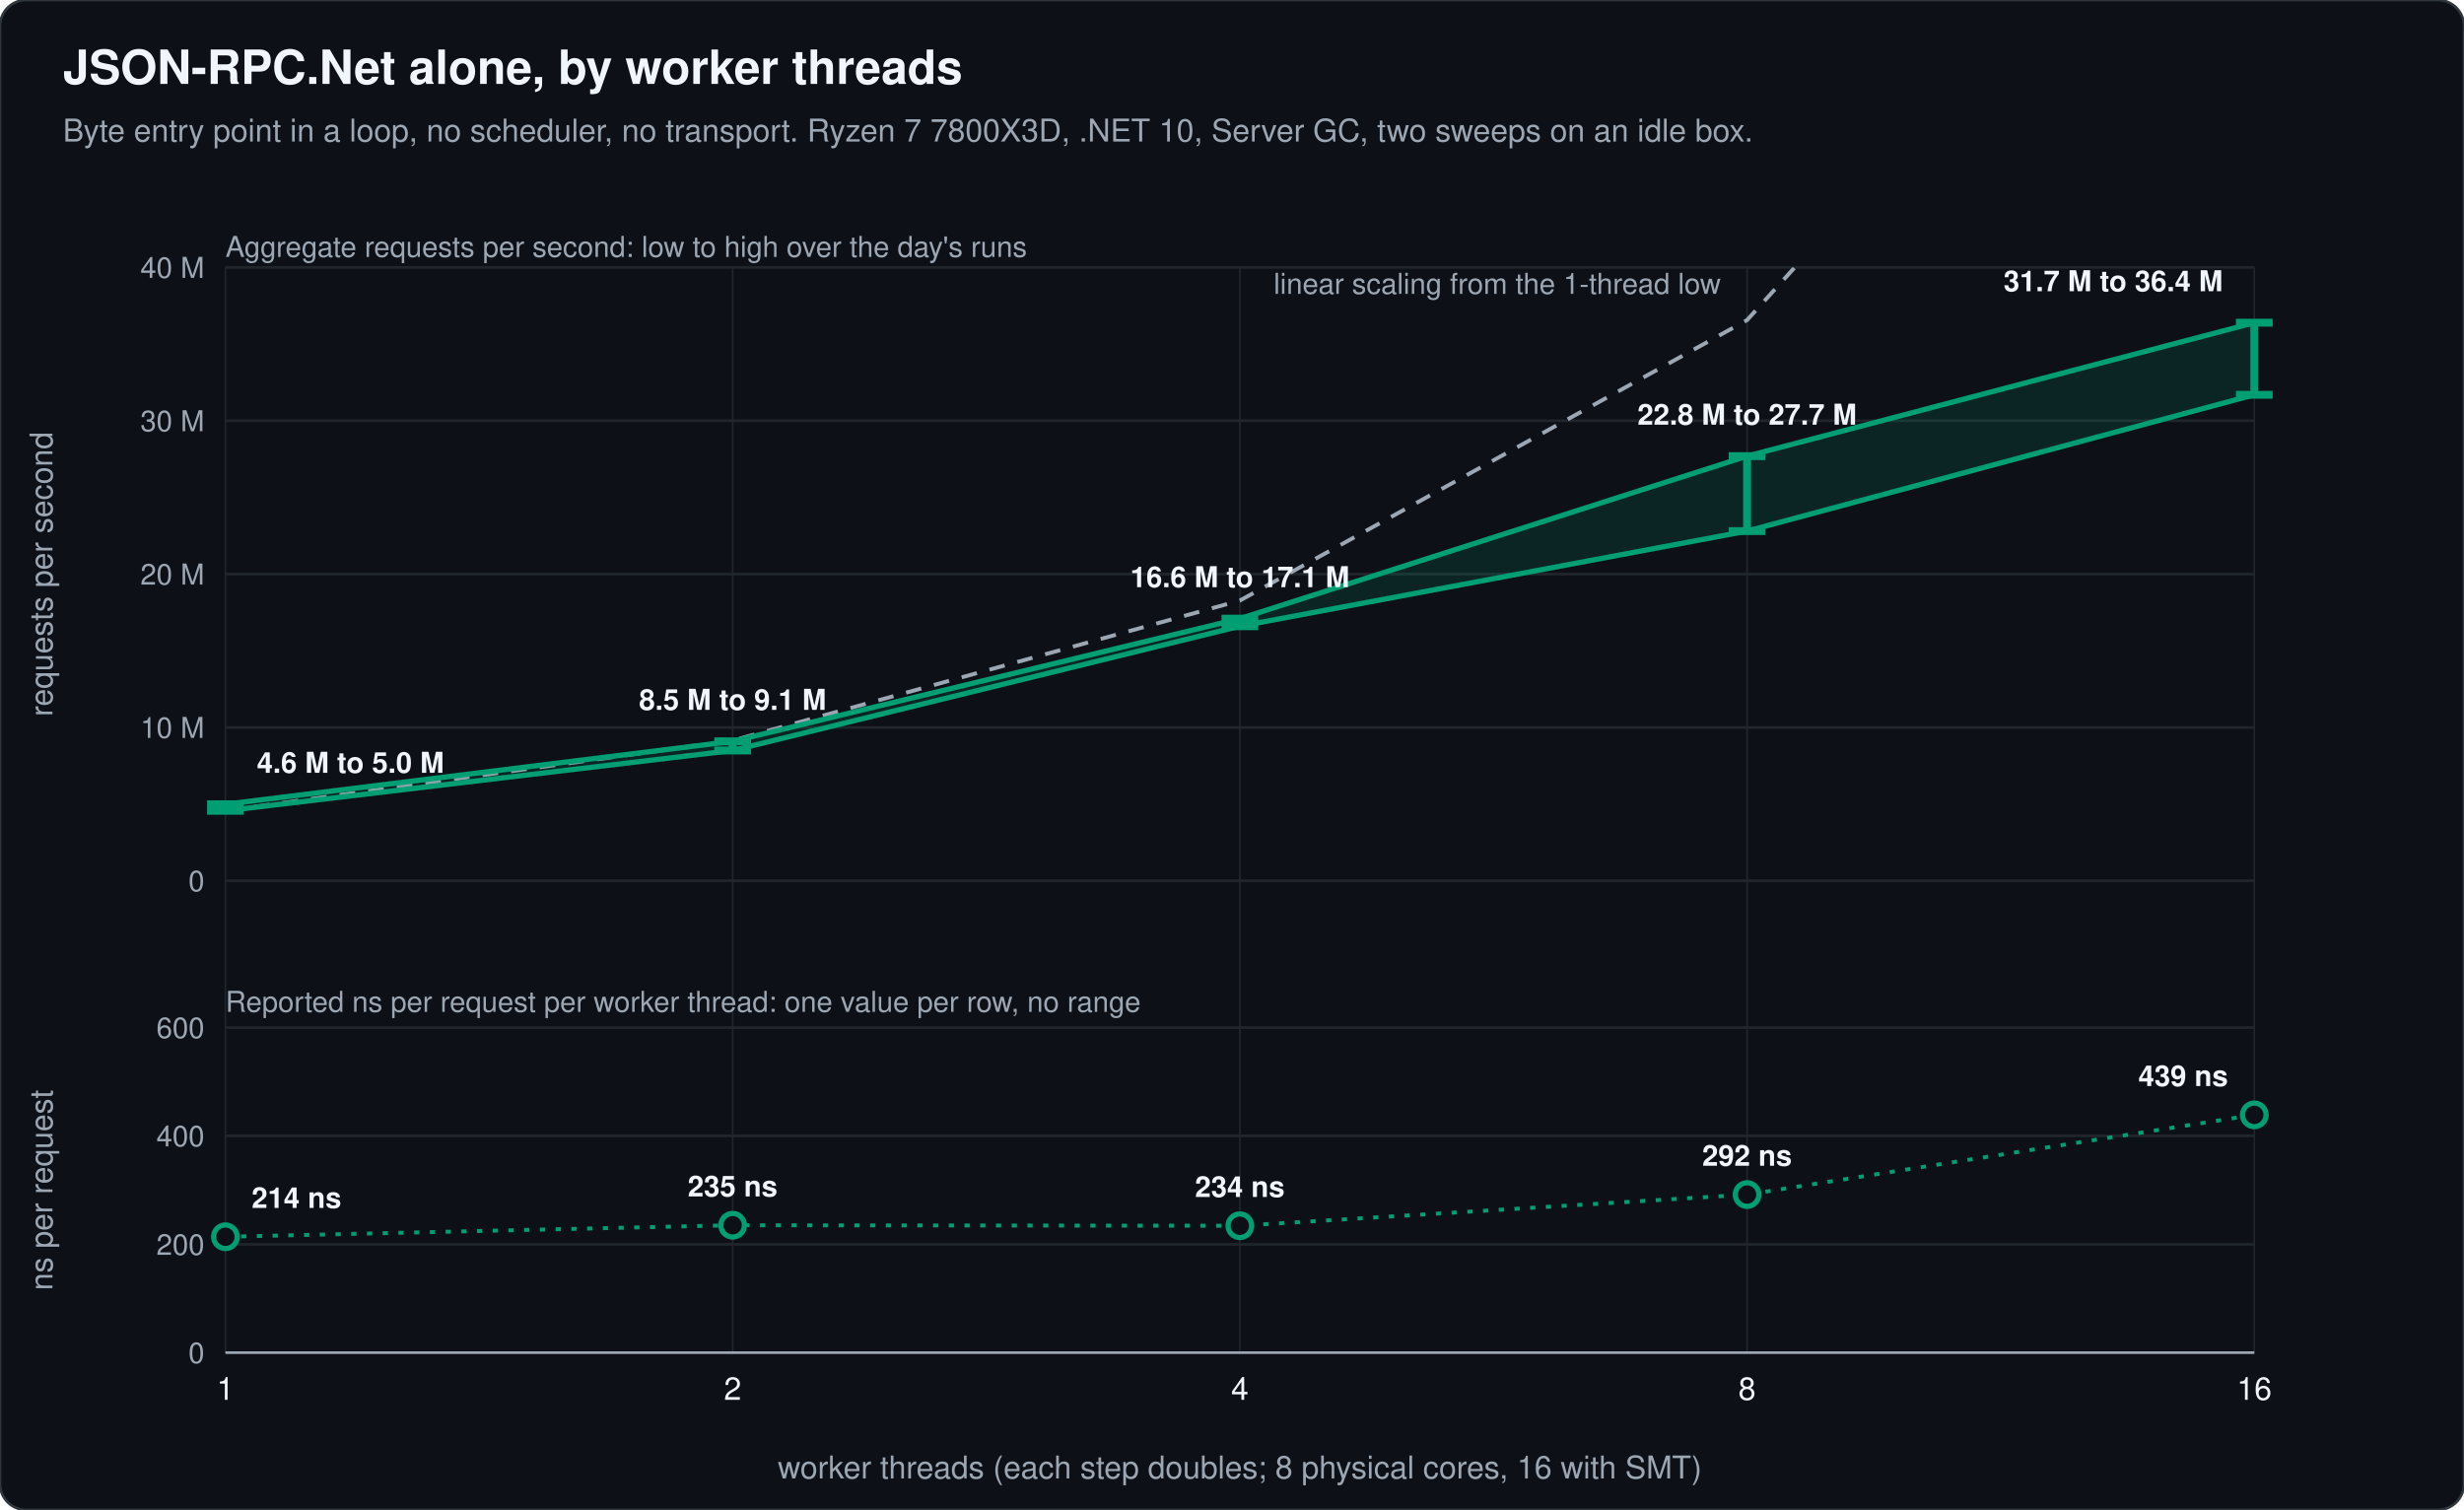
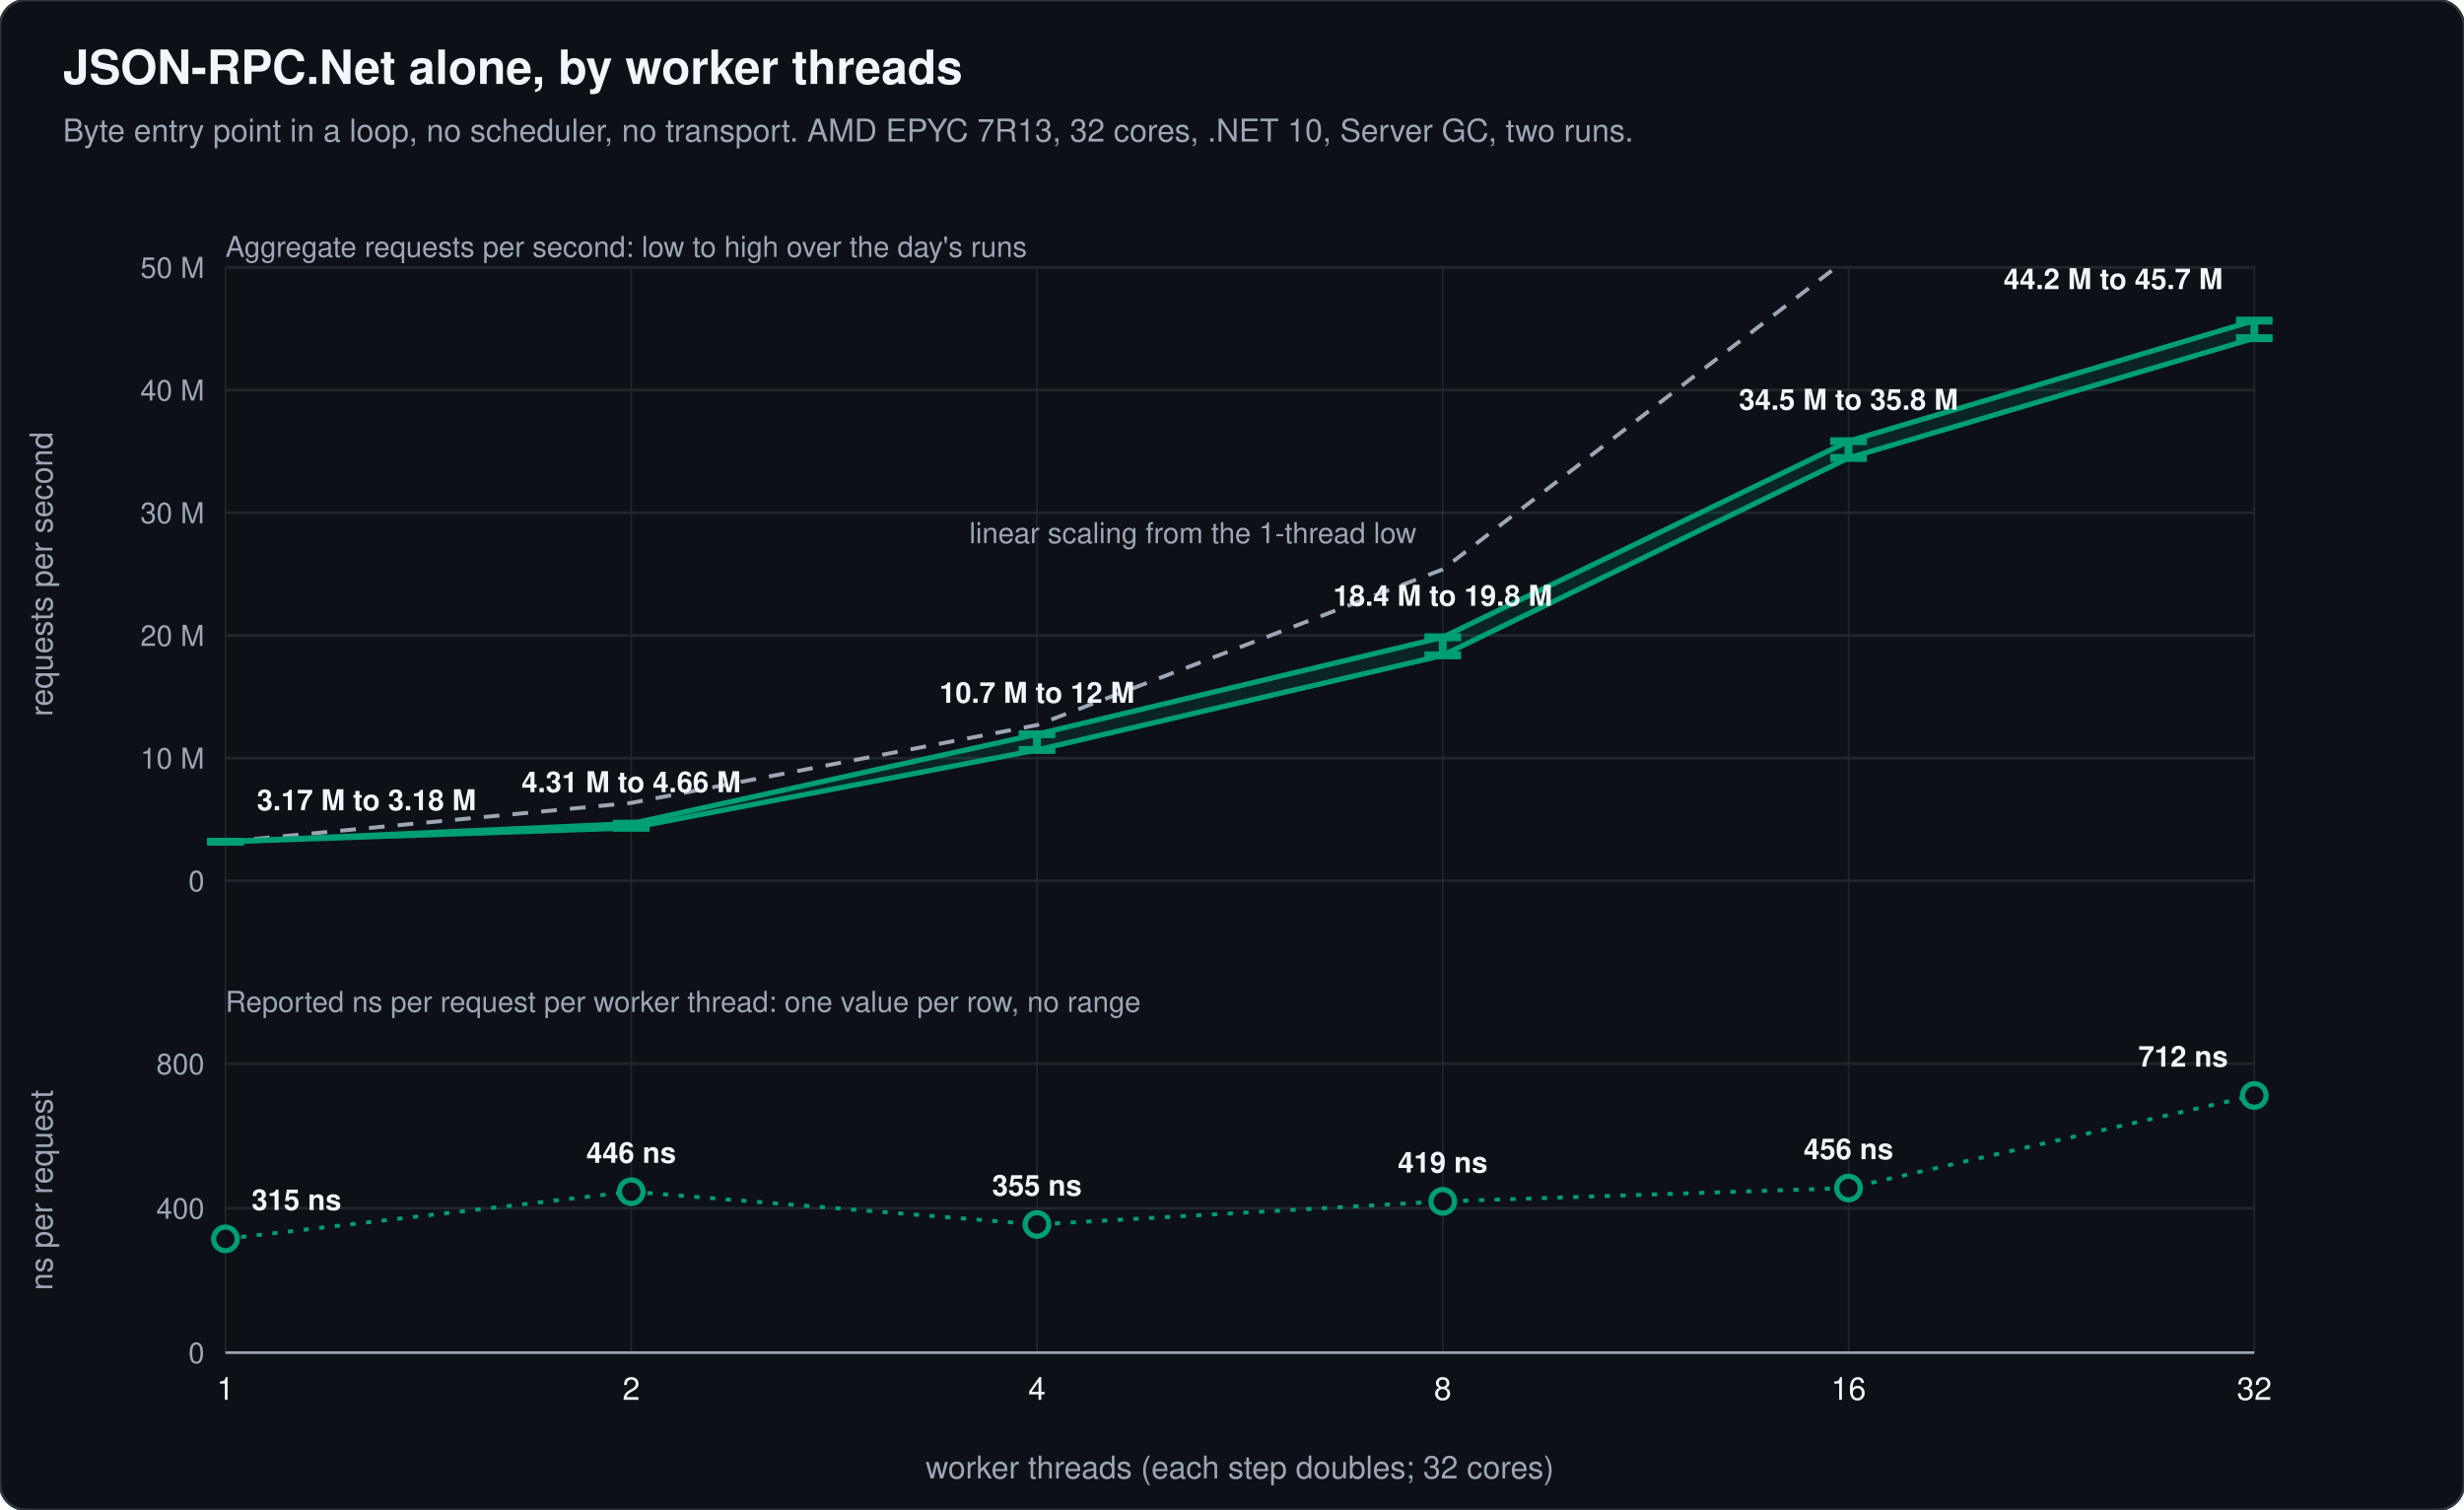
- <svg xmlns="http://www.w3.org/2000/svg" width="940" height="576" viewBox="0 0 940 576" font-family="-apple-system, 'Segoe UI', Helvetica, Arial, sans-serif" font-size="13" data-revision="2ebd3033c54f">
+ <svg xmlns="http://www.w3.org/2000/svg" width="940" height="576" viewBox="0 0 940 576" font-family="-apple-system, 'Segoe UI', Helvetica, Arial, sans-serif" font-size="13" data-revision="697798ae199d">
  <rect width="940" height="576" rx="10" fill="#0d1117" stroke="#30363d" />
  <text x="24.0" y="32.0" text-anchor="start" font-size="18" fill="#f0f6fc" font-weight="600">JSON-RPC.Net alone, by worker threads</text>
-   <text x="24.0" y="54.0" text-anchor="start" font-size="12" fill="#9da7b3">Byte entry point in a loop, no scheduler, no transport. Ryzen 7 7800X3D, .NET 10, Server GC, two sweeps on an idle box.</text>
+   <text x="24.0" y="54.0" text-anchor="start" font-size="12" fill="#9da7b3">Byte entry point in a loop, no scheduler, no transport. AMD EPYC 7R13, 32 cores, .NET 10, Server GC, two runs.</text>
  <text x="86.0" y="98.0" text-anchor="start" font-size="11" fill="#9da7b3">Aggregate requests per second: low to high over the day's runs</text>
  <line x1="86" y1="336.0" x2="860" y2="336.0" stroke="#21262d" />
  <text x="78.0" y="340.0" text-anchor="end" font-size="11" fill="#9da7b3">0</text>
-   <line x1="86" y1="277.5" x2="860" y2="277.5" stroke="#21262d" />
-   <text x="78.0" y="281.5" text-anchor="end" font-size="11" fill="#9da7b3">10 M</text>
-   <line x1="86" y1="219.0" x2="860" y2="219.0" stroke="#21262d" />
-   <text x="78.0" y="223.0" text-anchor="end" font-size="11" fill="#9da7b3">20 M</text>
-   <line x1="86" y1="160.5" x2="860" y2="160.5" stroke="#21262d" />
-   <text x="78.0" y="164.5" text-anchor="end" font-size="11" fill="#9da7b3">30 M</text>
+   <line x1="86" y1="289.2" x2="860" y2="289.2" stroke="#21262d" />
+   <text x="78.0" y="293.2" text-anchor="end" font-size="11" fill="#9da7b3">10 M</text>
+   <line x1="86" y1="242.4" x2="860" y2="242.4" stroke="#21262d" />
+   <text x="78.0" y="246.4" text-anchor="end" font-size="11" fill="#9da7b3">20 M</text>
+   <line x1="86" y1="195.6" x2="860" y2="195.6" stroke="#21262d" />
+   <text x="78.0" y="199.6" text-anchor="end" font-size="11" fill="#9da7b3">30 M</text>
+   <line x1="86" y1="148.8" x2="860" y2="148.8" stroke="#21262d" />
+   <text x="78.0" y="152.8" text-anchor="end" font-size="11" fill="#9da7b3">40 M</text>
  <line x1="86" y1="102.0" x2="860" y2="102.0" stroke="#21262d" />
-   <text x="78.0" y="106.0" text-anchor="end" font-size="11" fill="#9da7b3">40 M</text>
+   <text x="78.0" y="106.0" text-anchor="end" font-size="11" fill="#9da7b3">50 M</text>
  <line x1="86.0" y1="102" x2="86.0" y2="516" stroke="#21262d" stroke-width="0.6" />
-   <line x1="279.5" y1="102" x2="279.5" y2="516" stroke="#21262d" stroke-width="0.6" />
-   <line x1="473.0" y1="102" x2="473.0" y2="516" stroke="#21262d" stroke-width="0.6" />
-   <line x1="666.5" y1="102" x2="666.5" y2="516" stroke="#21262d" stroke-width="0.6" />
+   <line x1="240.8" y1="102" x2="240.8" y2="516" stroke="#21262d" stroke-width="0.6" />
+   <line x1="395.6" y1="102" x2="395.6" y2="516" stroke="#21262d" stroke-width="0.6" />
+   <line x1="550.4" y1="102" x2="550.4" y2="516" stroke="#21262d" stroke-width="0.6" />
+   <line x1="705.2" y1="102" x2="705.2" y2="516" stroke="#21262d" stroke-width="0.6" />
  <line x1="860.0" y1="102" x2="860.0" y2="516" stroke="#21262d" stroke-width="0.6" />
  <clipPath id="clip-sync-threads-dark">
    <rect x="86" y="102" width="774" height="234" />
  </clipPath>
-   <polyline points="86.0,309.3 279.5,282.5 473.0,229.1 666.5,122.1 860.0,-91.8" fill="none" stroke="#9da7b3" stroke-width="1.5" stroke-dasharray="6 5" clip-path="url(#clip-sync-threads-dark)" />
-   <text x="656.5" y="112.1" text-anchor="end" font-size="11" fill="#9da7b3">linear scaling from the 1-thread low</text>
-   <polygon points="86.0,306.8 279.5,282.8 473.0,236.0 666.5,174.0 860.0,123.1 860.0,150.6 666.5,202.6 473.0,238.9 279.5,286.3 86.0,309.3" fill="#009e73" fill-opacity="0.15" />
-   <polyline points="86.0,306.8 279.5,282.8 473.0,236.0 666.5,174.0 860.0,123.1" fill="none" stroke="#009e73" stroke-width="2" />
-   <polyline points="86.0,309.3 279.5,286.3 473.0,238.9 666.5,202.6 860.0,150.6" fill="none" stroke="#009e73" stroke-width="2" />
-   <line x1="86.0" y1="309.3" x2="86.0" y2="306.8" stroke="#009e73" stroke-width="3" />
-   <line x1="79.0" y1="309.3" x2="93.0" y2="309.3" stroke="#009e73" stroke-width="3" />
-   <line x1="79.0" y1="306.8" x2="93.0" y2="306.8" stroke="#009e73" stroke-width="3" />
-   <text x="98.0" y="294.8" text-anchor="start" font-size="11" fill="#f0f6fc" font-weight="600">4.6 M to 5.0 M</text>
-   <line x1="279.5" y1="286.3" x2="279.5" y2="282.8" stroke="#009e73" stroke-width="3" />
-   <line x1="272.5" y1="286.3" x2="286.5" y2="286.3" stroke="#009e73" stroke-width="3" />
-   <line x1="272.5" y1="282.8" x2="286.5" y2="282.8" stroke="#009e73" stroke-width="3" />
-   <text x="279.5" y="270.8" text-anchor="middle" font-size="11" fill="#f0f6fc" font-weight="600">8.5 M to 9.1 M</text>
-   <line x1="473.0" y1="238.9" x2="473.0" y2="236.0" stroke="#009e73" stroke-width="3" />
-   <line x1="466.0" y1="238.9" x2="480.0" y2="238.9" stroke="#009e73" stroke-width="3" />
-   <line x1="466.0" y1="236.0" x2="480.0" y2="236.0" stroke="#009e73" stroke-width="3" />
-   <text x="473.0" y="224.0" text-anchor="middle" font-size="11" fill="#f0f6fc" font-weight="600">16.6 M to 17.1 M</text>
-   <line x1="666.5" y1="202.6" x2="666.5" y2="174.0" stroke="#009e73" stroke-width="3" />
-   <line x1="659.5" y1="202.6" x2="673.5" y2="202.6" stroke="#009e73" stroke-width="3" />
-   <line x1="659.5" y1="174.0" x2="673.5" y2="174.0" stroke="#009e73" stroke-width="3" />
-   <text x="666.5" y="162.0" text-anchor="middle" font-size="11" fill="#f0f6fc" font-weight="600">22.8 M to 27.7 M</text>
-   <line x1="860.0" y1="150.6" x2="860.0" y2="123.1" stroke="#009e73" stroke-width="3" />
-   <line x1="853.0" y1="150.6" x2="867.0" y2="150.6" stroke="#009e73" stroke-width="3" />
-   <line x1="853.0" y1="123.1" x2="867.0" y2="123.1" stroke="#009e73" stroke-width="3" />
-   <text x="848.0" y="111.1" text-anchor="end" font-size="11" fill="#f0f6fc" font-weight="600">31.7 M to 36.4 M</text>
+   <polyline points="86.0,321.1 240.8,306.3 395.6,276.6 550.4,217.2 705.2,98.3 860.0,-139.4" fill="none" stroke="#9da7b3" stroke-width="1.5" stroke-dasharray="6 5" clip-path="url(#clip-sync-threads-dark)" />
+   <text x="540.4" y="207.2" text-anchor="end" font-size="11" fill="#9da7b3">linear scaling from the 1-thread low</text>
+   <polygon points="86.0,321.1 240.8,314.2 395.6,280.1 550.4,243.1 705.2,168.3 860.0,122.3 860.0,129.0 705.2,174.7 550.4,250.0 395.6,286.1 240.8,315.8 86.0,321.1" fill="#009e73" fill-opacity="0.15" />
+   <polyline points="86.0,321.1 240.8,314.2 395.6,280.1 550.4,243.1 705.2,168.3 860.0,122.3" fill="none" stroke="#009e73" stroke-width="2" />
+   <polyline points="86.0,321.1 240.8,315.8 395.6,286.1 550.4,250.0 705.2,174.7 860.0,129.0" fill="none" stroke="#009e73" stroke-width="2" />
+   <line x1="86.0" y1="321.1" x2="86.0" y2="321.1" stroke="#009e73" stroke-width="3" />
+   <line x1="79.0" y1="321.1" x2="93.0" y2="321.1" stroke="#009e73" stroke-width="3" />
+   <line x1="79.0" y1="321.1" x2="93.0" y2="321.1" stroke="#009e73" stroke-width="3" />
+   <text x="98.0" y="309.1" text-anchor="start" font-size="11" fill="#f0f6fc" font-weight="600">3.17 M to 3.18 M</text>
+   <line x1="240.8" y1="315.8" x2="240.8" y2="314.2" stroke="#009e73" stroke-width="3" />
+   <line x1="233.8" y1="315.8" x2="247.8" y2="315.8" stroke="#009e73" stroke-width="3" />
+   <line x1="233.8" y1="314.2" x2="247.8" y2="314.2" stroke="#009e73" stroke-width="3" />
+   <text x="240.8" y="302.2" text-anchor="middle" font-size="11" fill="#f0f6fc" font-weight="600">4.31 M to 4.66 M</text>
+   <line x1="395.6" y1="286.1" x2="395.6" y2="280.1" stroke="#009e73" stroke-width="3" />
+   <line x1="388.6" y1="286.1" x2="402.6" y2="286.1" stroke="#009e73" stroke-width="3" />
+   <line x1="388.6" y1="280.1" x2="402.6" y2="280.1" stroke="#009e73" stroke-width="3" />
+   <text x="395.6" y="268.1" text-anchor="middle" font-size="11" fill="#f0f6fc" font-weight="600">10.7 M to 12 M</text>
+   <line x1="550.4" y1="250.0" x2="550.4" y2="243.1" stroke="#009e73" stroke-width="3" />
+   <line x1="543.4" y1="250.0" x2="557.4" y2="250.0" stroke="#009e73" stroke-width="3" />
+   <line x1="543.4" y1="243.1" x2="557.4" y2="243.1" stroke="#009e73" stroke-width="3" />
+   <text x="550.4" y="231.1" text-anchor="middle" font-size="11" fill="#f0f6fc" font-weight="600">18.4 M to 19.8 M</text>
+   <line x1="705.2" y1="174.7" x2="705.2" y2="168.3" stroke="#009e73" stroke-width="3" />
+   <line x1="698.2" y1="174.7" x2="712.2" y2="174.7" stroke="#009e73" stroke-width="3" />
+   <line x1="698.2" y1="168.3" x2="712.2" y2="168.3" stroke="#009e73" stroke-width="3" />
+   <text x="705.2" y="156.3" text-anchor="middle" font-size="11" fill="#f0f6fc" font-weight="600">34.5 M to 35.8 M</text>
+   <line x1="860.0" y1="129.0" x2="860.0" y2="122.3" stroke="#009e73" stroke-width="3" />
+   <line x1="853.0" y1="129.0" x2="867.0" y2="129.0" stroke="#009e73" stroke-width="3" />
+   <line x1="853.0" y1="122.3" x2="867.0" y2="122.3" stroke="#009e73" stroke-width="3" />
+   <text x="848.0" y="110.3" text-anchor="end" font-size="11" fill="#f0f6fc" font-weight="600">44.2 M to 45.7 M</text>
  <text x="86.0" y="386.0" text-anchor="start" font-size="11" fill="#9da7b3">Reported ns per request per worker thread: one value per row, no range</text>
  <line x1="86" y1="516.0" x2="860" y2="516.0" stroke="#21262d" />
  <text x="78.0" y="520.0" text-anchor="end" font-size="11" fill="#9da7b3">0</text>
-   <line x1="86" y1="474.7" x2="860" y2="474.7" stroke="#21262d" />
-   <text x="78.0" y="478.7" text-anchor="end" font-size="11" fill="#9da7b3">200</text>
-   <line x1="86" y1="433.3" x2="860" y2="433.3" stroke="#21262d" />
-   <text x="78.0" y="437.3" text-anchor="end" font-size="11" fill="#9da7b3">400</text>
-   <line x1="86" y1="392.0" x2="860" y2="392.0" stroke="#21262d" />
-   <text x="78.0" y="396.0" text-anchor="end" font-size="11" fill="#9da7b3">600</text>
-   <polyline points="86.0,471.8 279.5,467.4 473.0,467.6 666.5,455.7 860.0,425.3" fill="none" stroke="#009e73" stroke-width="1.5" stroke-dasharray="2 4" />
-   <circle cx="86.0" cy="471.8" r="4.5" fill="#0d1117" stroke="#009e73" stroke-width="2" />
-   <text x="96.0" y="460.8" text-anchor="start" font-size="11" fill="#f0f6fc" font-weight="600">214 ns</text>
-   <circle cx="279.5" cy="467.4" r="4.5" fill="#0d1117" stroke="#009e73" stroke-width="2" />
-   <text x="279.5" y="456.4" text-anchor="middle" font-size="11" fill="#f0f6fc" font-weight="600">235 ns</text>
-   <circle cx="473.0" cy="467.6" r="4.5" fill="#0d1117" stroke="#009e73" stroke-width="2" />
-   <text x="473.0" y="456.6" text-anchor="middle" font-size="11" fill="#f0f6fc" font-weight="600">234 ns</text>
-   <circle cx="666.5" cy="455.7" r="4.5" fill="#0d1117" stroke="#009e73" stroke-width="2" />
-   <text x="666.5" y="444.7" text-anchor="middle" font-size="11" fill="#f0f6fc" font-weight="600">292 ns</text>
-   <circle cx="860.0" cy="425.3" r="4.5" fill="#0d1117" stroke="#009e73" stroke-width="2" />
-   <text x="850.0" y="414.3" text-anchor="end" font-size="11" fill="#f0f6fc" font-weight="600">439 ns</text>
+   <line x1="86" y1="460.9" x2="860" y2="460.9" stroke="#21262d" />
+   <text x="78.0" y="464.9" text-anchor="end" font-size="11" fill="#9da7b3">400</text>
+   <line x1="86" y1="405.8" x2="860" y2="405.8" stroke="#21262d" />
+   <text x="78.0" y="409.8" text-anchor="end" font-size="11" fill="#9da7b3">800</text>
+   <polyline points="86.0,472.6 240.8,454.6 395.6,467.1 550.4,458.3 705.2,453.2 860.0,417.9" fill="none" stroke="#009e73" stroke-width="1.5" stroke-dasharray="2 4" />
+   <circle cx="86.0" cy="472.6" r="4.5" fill="#0d1117" stroke="#009e73" stroke-width="2" />
+   <text x="96.0" y="461.6" text-anchor="start" font-size="11" fill="#f0f6fc" font-weight="600">315 ns</text>
+   <circle cx="240.8" cy="454.6" r="4.5" fill="#0d1117" stroke="#009e73" stroke-width="2" />
+   <text x="240.8" y="443.6" text-anchor="middle" font-size="11" fill="#f0f6fc" font-weight="600">446 ns</text>
+   <circle cx="395.6" cy="467.1" r="4.5" fill="#0d1117" stroke="#009e73" stroke-width="2" />
+   <text x="395.6" y="456.1" text-anchor="middle" font-size="11" fill="#f0f6fc" font-weight="600">355 ns</text>
+   <circle cx="550.4" cy="458.3" r="4.5" fill="#0d1117" stroke="#009e73" stroke-width="2" />
+   <text x="550.4" y="447.3" text-anchor="middle" font-size="11" fill="#f0f6fc" font-weight="600">419 ns</text>
+   <circle cx="705.2" cy="453.2" r="4.5" fill="#0d1117" stroke="#009e73" stroke-width="2" />
+   <text x="705.2" y="442.2" text-anchor="middle" font-size="11" fill="#f0f6fc" font-weight="600">456 ns</text>
+   <circle cx="860.0" cy="417.9" r="4.5" fill="#0d1117" stroke="#009e73" stroke-width="2" />
+   <text x="850.0" y="406.9" text-anchor="end" font-size="11" fill="#f0f6fc" font-weight="600">712 ns</text>
  <line x1="86" y1="516" x2="860" y2="516" stroke="#9da7b3" />
  <text x="86.0" y="534.0" text-anchor="middle" font-size="12" fill="#f0f6fc">1</text>
-   <text x="279.5" y="534.0" text-anchor="middle" font-size="12" fill="#f0f6fc">2</text>
-   <text x="473.0" y="534.0" text-anchor="middle" font-size="12" fill="#f0f6fc">4</text>
-   <text x="666.5" y="534.0" text-anchor="middle" font-size="12" fill="#f0f6fc">8</text>
-   <text x="860.0" y="534.0" text-anchor="middle" font-size="12" fill="#f0f6fc">16</text>
-   <text x="473.0" y="564.0" text-anchor="middle" font-size="12" fill="#9da7b3">worker threads (each step doubles; 8 physical cores, 16 with SMT)</text>
+   <text x="240.8" y="534.0" text-anchor="middle" font-size="12" fill="#f0f6fc">2</text>
+   <text x="395.6" y="534.0" text-anchor="middle" font-size="12" fill="#f0f6fc">4</text>
+   <text x="550.4" y="534.0" text-anchor="middle" font-size="12" fill="#f0f6fc">8</text>
+   <text x="705.2" y="534.0" text-anchor="middle" font-size="12" fill="#f0f6fc">16</text>
+   <text x="860.0" y="534.0" text-anchor="middle" font-size="12" fill="#f0f6fc">32</text>
+   <text x="473.0" y="564.0" text-anchor="middle" font-size="12" fill="#9da7b3">worker threads (each step doubles; 32 cores)</text>
  <text x="0.0" y="0.0" text-anchor="middle" font-size="12" fill="#9da7b3" transform="translate(20 219.0) rotate(-90)">requests per second</text>
  <text x="0.0" y="0.0" text-anchor="middle" font-size="12" fill="#9da7b3" transform="translate(20 454.0) rotate(-90)">ns per request</text>
</svg>
